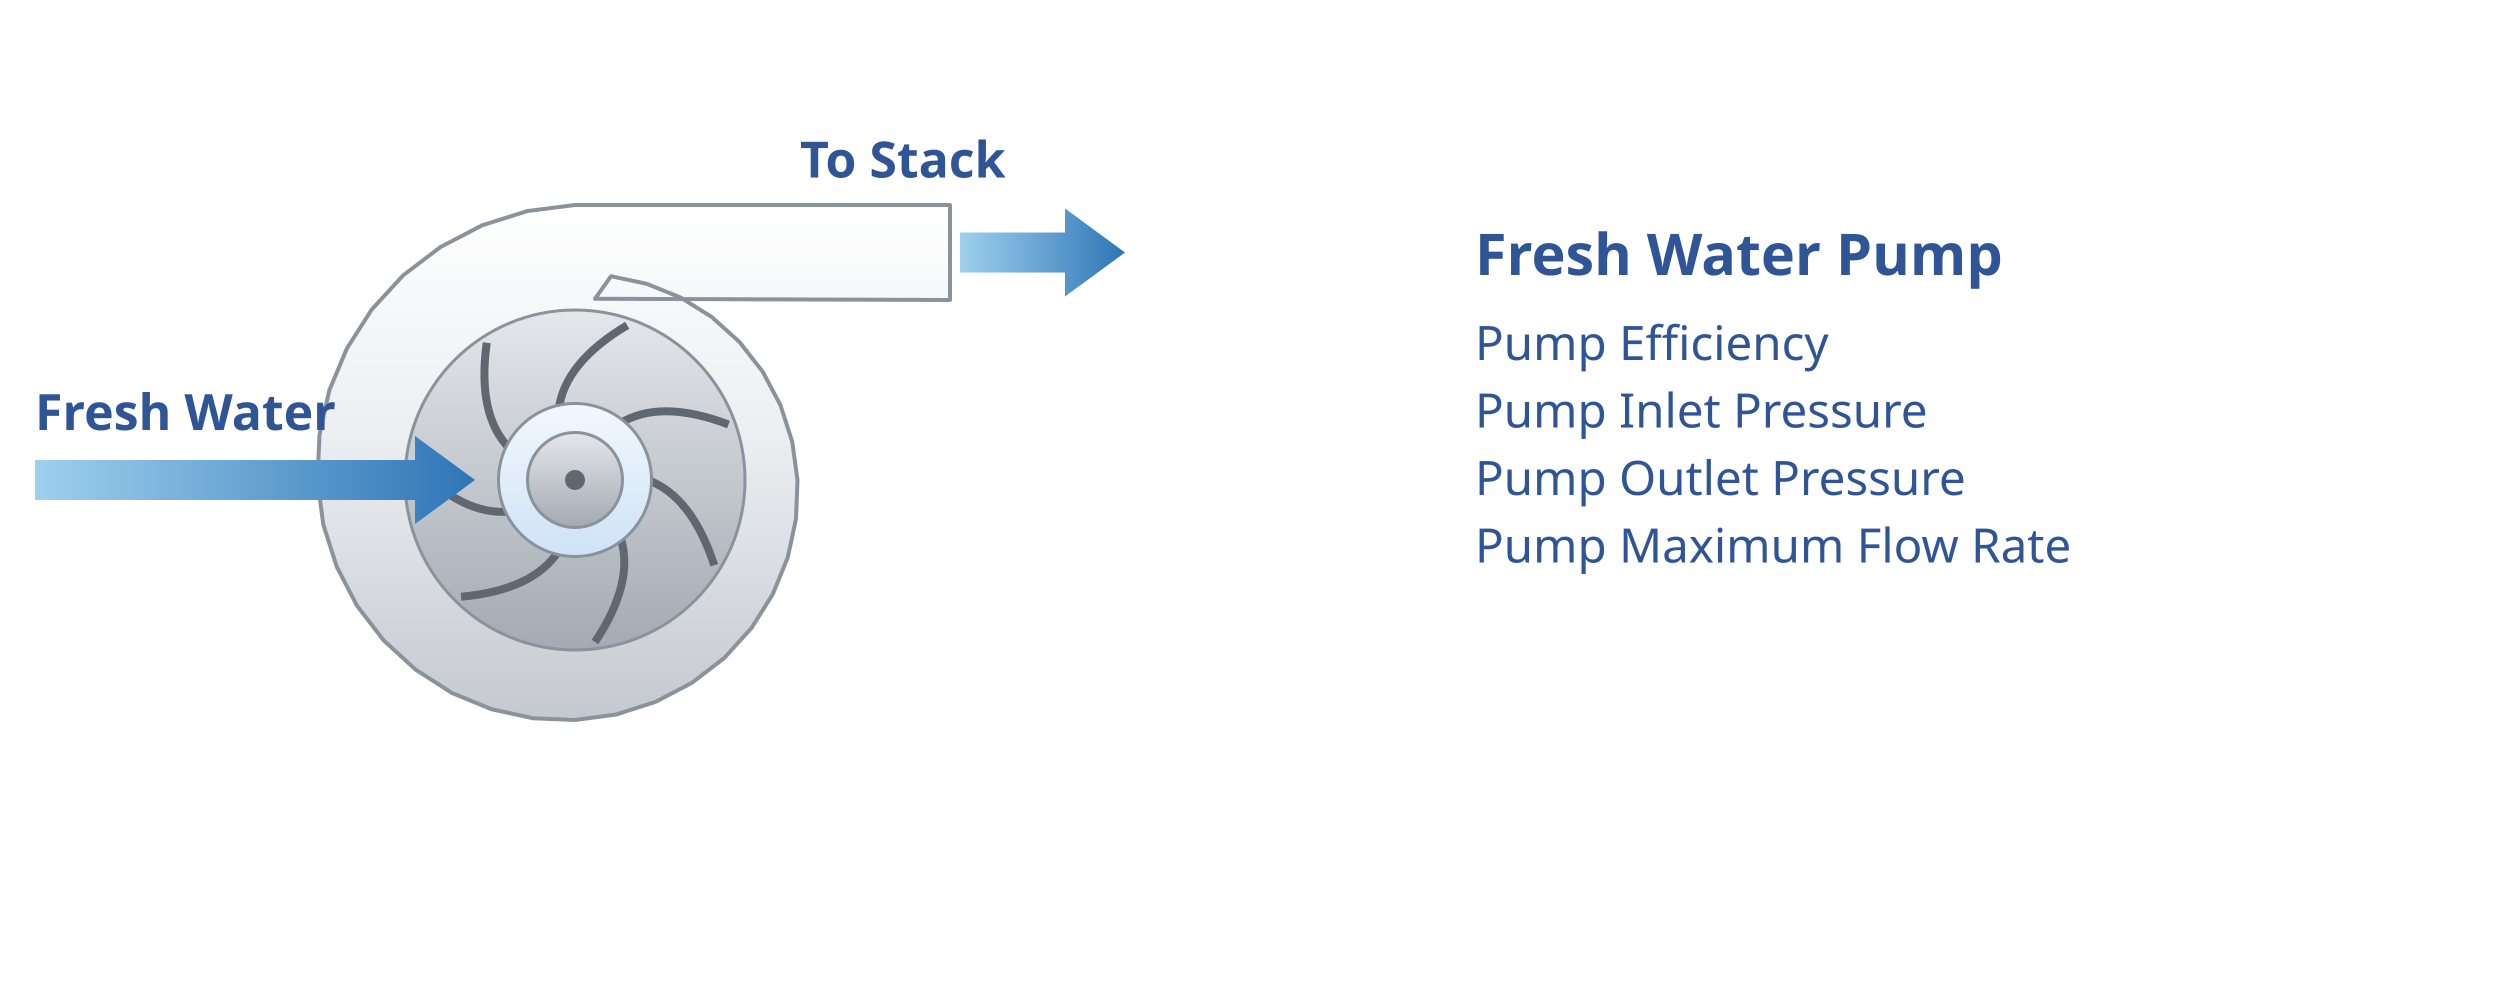
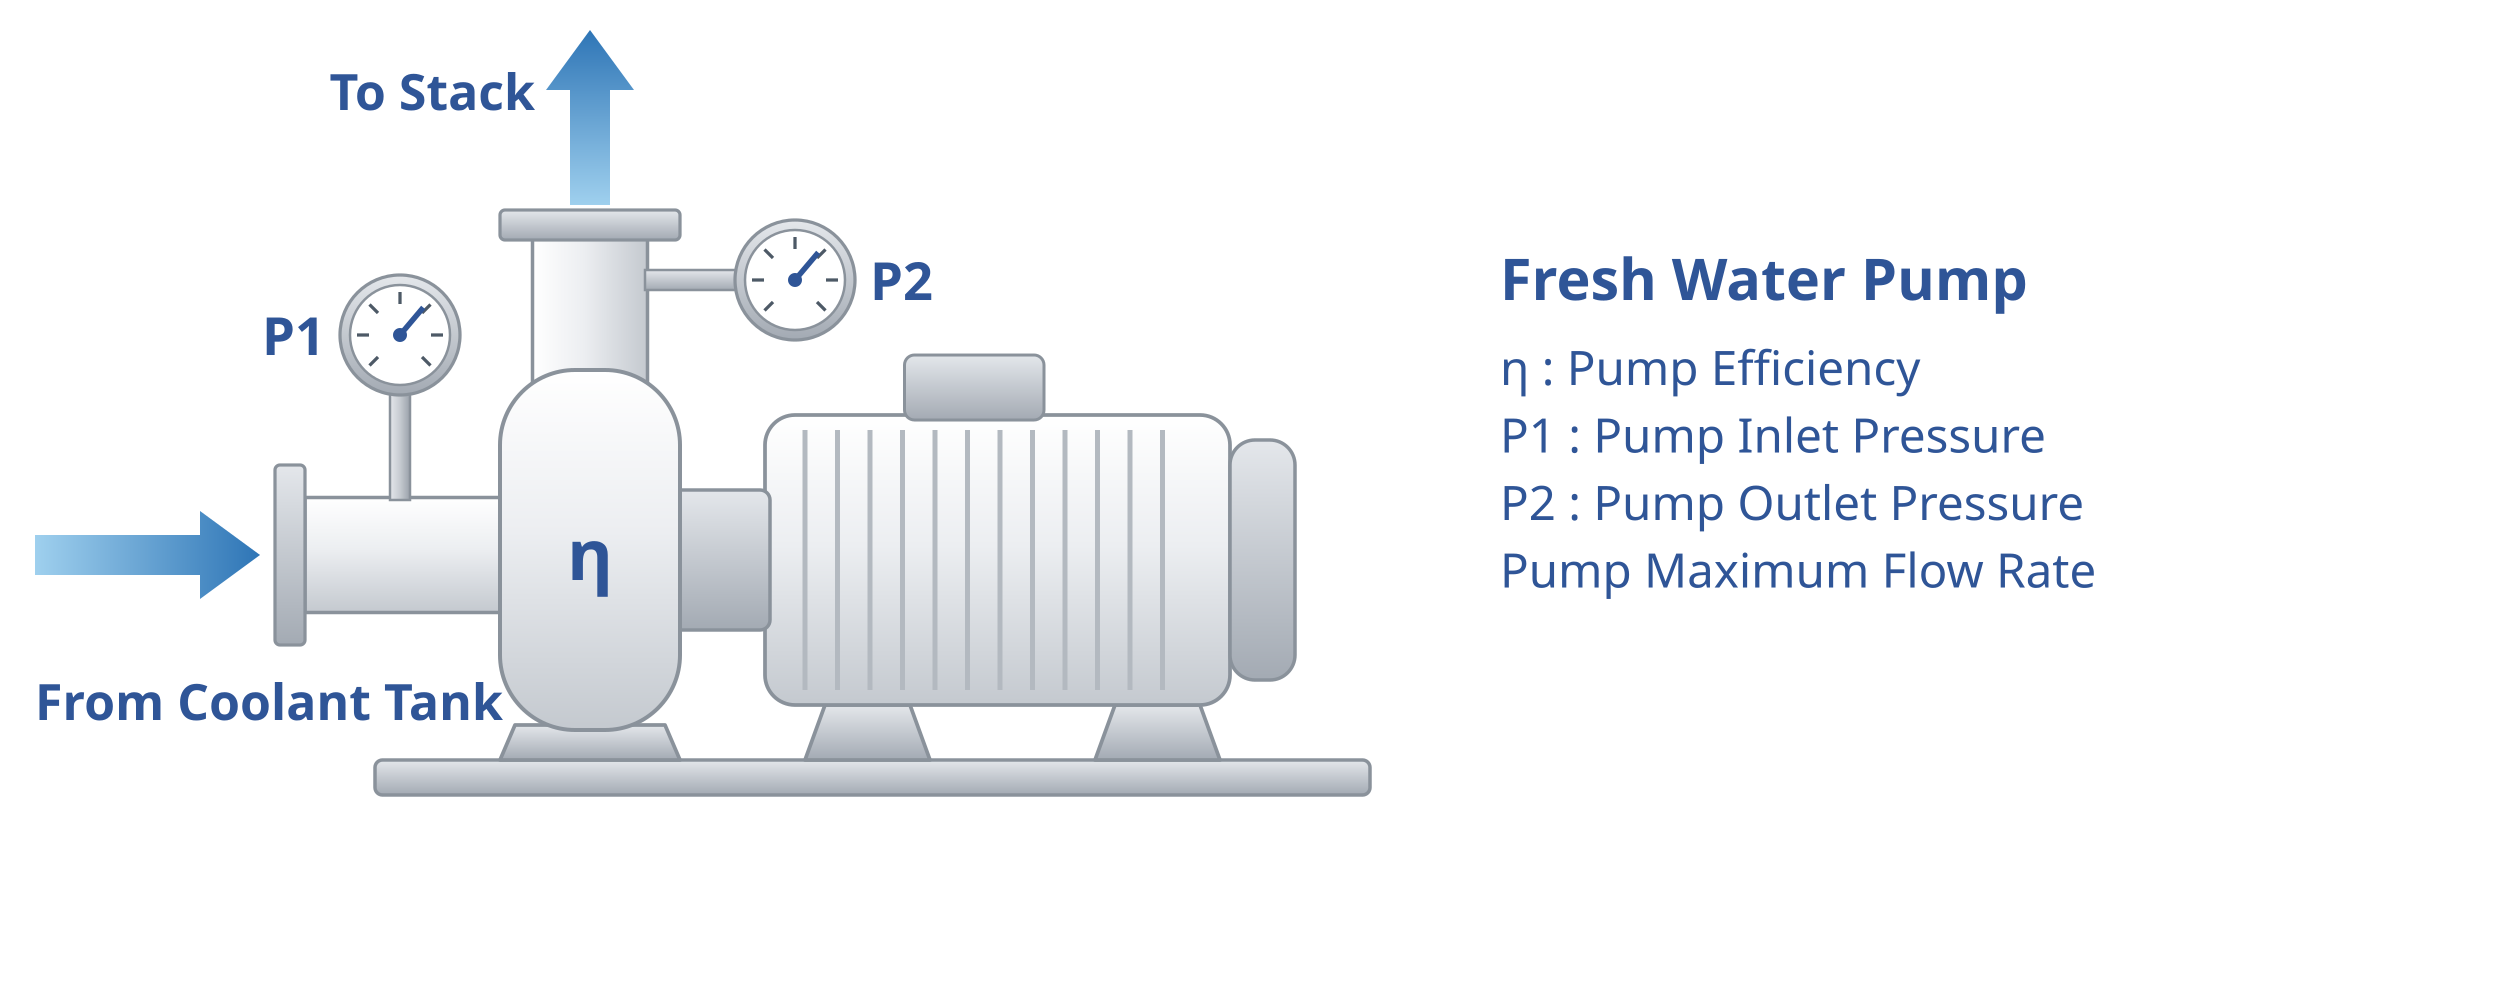
<svg xmlns="http://www.w3.org/2000/svg" width="1000" height="400" viewBox="0 0 1000 400">
  <defs>
    <linearGradient id="gM" x1="0" y1="0" x2="0" y2="1">
      <stop offset="0" stop-color="#ffffff" />
      <stop offset="0.45" stop-color="#eceef1" />
      <stop offset="1" stop-color="#c4c9cf" />
    </linearGradient>
    <linearGradient id="gMh" x1="0" y1="0" x2="1" y2="0">
      <stop offset="0" stop-color="#ffffff" />
      <stop offset="0.45" stop-color="#eceef1" />
      <stop offset="1" stop-color="#c4c9cf" />
    </linearGradient>
    <linearGradient id="gD" x1="0" y1="0" x2="0" y2="1">
      <stop offset="0" stop-color="#e4e7eb" />
      <stop offset="1" stop-color="#a3aab3" />
    </linearGradient>
    <linearGradient id="gDh" x1="0" y1="0" x2="1" y2="0">
      <stop offset="0" stop-color="#e4e7eb" />
      <stop offset="0.5" stop-color="#c6cbd1" />
      <stop offset="1" stop-color="#9aa1aa" />
    </linearGradient>
    <linearGradient id="gAR" x1="0" y1="0" x2="1" y2="0">
      <stop offset="0" stop-color="#9fd0ee" />
      <stop offset="1" stop-color="#2e75b6" />
    </linearGradient>
    <linearGradient id="gAL" x1="0" y1="0" x2="1" y2="0">
      <stop offset="0" stop-color="#2e75b6" />
      <stop offset="1" stop-color="#9fd0ee" />
    </linearGradient>
    <linearGradient id="gAU" x1="0" y1="0" x2="0" y2="1">
      <stop offset="0" stop-color="#2e75b6" />
      <stop offset="1" stop-color="#9fd0ee" />
    </linearGradient>
    <linearGradient id="gAD" x1="0" y1="0" x2="0" y2="1">
      <stop offset="0" stop-color="#9fd0ee" />
      <stop offset="1" stop-color="#2e75b6" />
    </linearGradient>
    <linearGradient id="gW" x1="0" y1="0" x2="0" y2="1">
      <stop offset="0" stop-color="#e3f2fb" />
      <stop offset="1" stop-color="#a9d4ef" />
    </linearGradient>
    <linearGradient id="gH" x1="0" y1="0" x2="0" y2="1">
      <stop offset="0" stop-color="#f2f8fe" />
      <stop offset="1" stop-color="#cfe2f6" />
    </linearGradient>
    <linearGradient id="gY" x1="0" y1="0" x2="0" y2="1">
      <stop offset="0" stop-color="#fbe8a6" />
      <stop offset="1" stop-color="#e3bf55" />
    </linearGradient>
  </defs>
  <rect x="0" y="0" width="1000" height="400" fill="#ffffff" />
-   <path d="M 230.0 82.0 L 380.0 82.0 L 380.0 120.0 L 238.0 119.5 L 244.4 110.5 L 258.6 113.5 L 272.2 119.0 L 284.7 126.8 L 295.8 136.8 L 305.1 148.7 L 312.2 162.1 L 316.9 176.7 L 319.0 192.0 L 318.4 207.6 L 315.1 223.0 L 309.1 237.7 L 300.6 251.2 L 289.7 263.2 L 276.8 273.1 L 262.3 280.7 L 246.5 285.8 L 230.0 288.0 L 213.2 287.3 L 196.6 283.7 L 180.8 277.2 L 166.3 267.9 L 153.5 256.2 L 142.8 242.3 L 134.7 226.7 L 129.3 209.8 L 127.0 192.0 L 127.8 174.0 L 131.7 156.2 L 138.8 139.3 L 148.7 123.8 L 161.3 110.1 L 176.2 98.8 L 192.9 90.1 L 211.0 84.4 L 230.0 82.0 Z" fill="url(#gM)" stroke="#8a929b" stroke-width="1.6" stroke-linejoin="round" />
-   <circle cx="230.0" cy="192.0" r="68.0" fill="url(#gD)" stroke="#8a929b" stroke-width="1.2" />
-   <path d="M 259.1 192.0 Q 276.7 198.5 285.7 226.1" fill="none" stroke="#5f6770" stroke-width="3.2" stroke-linejoin="round" />
-   <path d="M 248.1 214.7 Q 254.1 232.6 238.0 256.8" fill="none" stroke="#5f6770" stroke-width="3.2" stroke-linejoin="round" />
-   <path d="M 223.5 220.3 Q 213.3 236.1 184.4 238.7" fill="none" stroke="#5f6770" stroke-width="3.2" stroke-linejoin="round" />
-   <path d="M 203.8 204.6 Q 185.1 206.4 165.1 185.4" fill="none" stroke="#5f6770" stroke-width="3.2" stroke-linejoin="round" />
-   <path d="M 203.8 179.4 Q 190.7 165.9 194.7 137.1" fill="none" stroke="#5f6770" stroke-width="3.2" stroke-linejoin="round" />
-   <path d="M 223.5 163.7 Q 225.9 145.0 250.9 130.1" fill="none" stroke="#5f6770" stroke-width="3.2" stroke-linejoin="round" />
-   <path d="M 248.1 169.3 Q 264.2 159.5 291.4 169.8" fill="none" stroke="#5f6770" stroke-width="3.2" stroke-linejoin="round" />
-   <circle cx="230.0" cy="192.0" r="30.6" fill="url(#gH)" stroke="#8a929b" stroke-width="1.2" />
-   <circle cx="230.0" cy="192.0" r="19.0" fill="url(#gD)" stroke="#8a929b" stroke-width="1.2" />
-   <circle cx="230.0" cy="192.0" r="4.0" fill="#5f6770" stroke="none" stroke-width="0" />
-   <polygon points="14.0,184.0 166.0,184.0 166.0,174.4 190.0,192.0 166.0,209.6 166.0,200.0 14.0,200.0" fill="url(#gAR)" stroke="none" stroke-width="0" stroke-linejoin="round" />
-   <text x="14.0" y="172.0" font-family="'KoPubWorldDotum Bold', 'Malgun Gothic', 'Segoe UI', sans-serif" font-weight="700" font-size="20px" fill="#2f5597" text-anchor="start">Fresh Water</text>
-   <polygon points="384.0,93.0 426.0,93.0 426.0,83.4 450.0,101.0 426.0,118.6 426.0,109.0 384.0,109.0" fill="url(#gAR)" stroke="none" stroke-width="0" stroke-linejoin="round" />
-   <text x="320.0" y="71.0" font-family="'KoPubWorldDotum Bold', 'Malgun Gothic', 'Segoe UI', sans-serif" font-weight="700" font-size="20px" fill="#2f5597" text-anchor="start">To Stack</text>
-   <text x="590.0" y="110.0" font-family="'KoPubWorldDotum Bold', 'Malgun Gothic', 'Segoe UI', sans-serif" font-weight="700" font-size="23px" fill="#2f5597" text-anchor="start">Fresh Water Pump</text>
-   <text x="590.0" y="144.0" font-family="'KoPubWorldDotum Medium', 'Malgun Gothic', 'Segoe UI', sans-serif" font-weight="500" font-size="19px" fill="#2f5597" text-anchor="start">Pump Efficiency</text>
-   <text x="590.0" y="171.0" font-family="'KoPubWorldDotum Medium', 'Malgun Gothic', 'Segoe UI', sans-serif" font-weight="500" font-size="19px" fill="#2f5597" text-anchor="start">Pump Inlet Pressure</text>
-   <text x="590.0" y="198.0" font-family="'KoPubWorldDotum Medium', 'Malgun Gothic', 'Segoe UI', sans-serif" font-weight="500" font-size="19px" fill="#2f5597" text-anchor="start">Pump Outlet Pressure</text>
-   <text x="590.0" y="225.0" font-family="'KoPubWorldDotum Medium', 'Malgun Gothic', 'Segoe UI', sans-serif" font-weight="500" font-size="19px" fill="#2f5597" text-anchor="start">Pump Maximum Flow Rate</text>
+   <rect x="150.0" y="304.0" width="398.0" height="14.0" rx="3.0" fill="url(#gD)" stroke="#8a929b" stroke-width="1.4" />
+   <polygon points="330.0,282.0 364.0,282.0 372.0,304.0 322.0,304.0" fill="url(#gD)" stroke="#8a929b" stroke-width="1.5" stroke-linejoin="round" />
+   <polygon points="446.0,282.0 480.0,282.0 488.0,304.0 438.0,304.0" fill="url(#gD)" stroke="#8a929b" stroke-width="1.5" stroke-linejoin="round" />
+   <polygon points="206.0,290.0 266.0,290.0 272.0,304.0 200.0,304.0" fill="url(#gD)" stroke="#8a929b" stroke-width="1.5" stroke-linejoin="round" />
+   <rect x="306.0" y="166.0" width="186.0" height="116.0" rx="12.0" fill="url(#gM)" stroke="#8a929b" stroke-width="1.5" />
+   <line x1="322.0" y1="172.0" x2="322.0" y2="276.0" stroke="#b3b9c0" stroke-width="2" />
+   <line x1="335.0" y1="172.0" x2="335.0" y2="276.0" stroke="#b3b9c0" stroke-width="2" />
+   <line x1="348.0" y1="172.0" x2="348.0" y2="276.0" stroke="#b3b9c0" stroke-width="2" />
+   <line x1="361.0" y1="172.0" x2="361.0" y2="276.0" stroke="#b3b9c0" stroke-width="2" />
+   <line x1="374.0" y1="172.0" x2="374.0" y2="276.0" stroke="#b3b9c0" stroke-width="2" />
+   <line x1="387.0" y1="172.0" x2="387.0" y2="276.0" stroke="#b3b9c0" stroke-width="2" />
+   <line x1="400.0" y1="172.0" x2="400.0" y2="276.0" stroke="#b3b9c0" stroke-width="2" />
+   <line x1="413.0" y1="172.0" x2="413.0" y2="276.0" stroke="#b3b9c0" stroke-width="2" />
+   <line x1="426.0" y1="172.0" x2="426.0" y2="276.0" stroke="#b3b9c0" stroke-width="2" />
+   <line x1="439.0" y1="172.0" x2="439.0" y2="276.0" stroke="#b3b9c0" stroke-width="2" />
+   <line x1="452.0" y1="172.0" x2="452.0" y2="276.0" stroke="#b3b9c0" stroke-width="2" />
+   <line x1="465.0" y1="172.0" x2="465.0" y2="276.0" stroke="#b3b9c0" stroke-width="2" />
+   <rect x="492.0" y="176.0" width="26.0" height="96.0" rx="10.0" fill="url(#gD)" stroke="#8a929b" stroke-width="1.4" />
+   <rect x="361.8" y="142.0" width="55.8" height="26.0" rx="4.0" fill="url(#gD)" stroke="#8a929b" stroke-width="1.2" />
+   <rect x="268.0" y="196.0" width="40.0" height="56.0" rx="4.0" fill="url(#gD)" stroke="#8a929b" stroke-width="1.4" />
+   <rect x="122.0" y="199.0" width="82.0" height="46.0" rx="0.0" fill="url(#gM)" stroke="#8a929b" stroke-width="1.4" />
+   <rect x="110.0" y="186.0" width="12.0" height="72.0" rx="2.0" fill="url(#gD)" stroke="#8a929b" stroke-width="1.3" />
+   <rect x="213.0" y="94.0" width="46.0" height="60.0" rx="0.0" fill="url(#gMh)" stroke="#8a929b" stroke-width="1.4" />
+   <rect x="200.0" y="84.0" width="72.0" height="12.0" rx="2.0" fill="url(#gD)" stroke="#8a929b" stroke-width="1.3" />
+   <rect x="200.0" y="148.0" width="72.0" height="144.0" rx="30.0" fill="url(#gM)" stroke="#8a929b" stroke-width="1.6" />
+   <rect x="156.0" y="156.0" width="8.0" height="44.0" rx="0.0" fill="url(#gDh)" stroke="#8a929b" stroke-width="1" />
+   <circle cx="160.0" cy="134.0" r="24.0" fill="url(#gD)" stroke="#8a929b" stroke-width="1.3" />
+   <circle cx="160.0" cy="134.0" r="20.0" fill="#ffffff" stroke="#8a929b" stroke-width="1" />
+   <line x1="151.2" y1="142.8" x2="147.8" y2="146.2" stroke="#4d5966" stroke-width="1.3" />
+   <line x1="147.6" y1="134.0" x2="142.8" y2="134.0" stroke="#4d5966" stroke-width="1.3" />
+   <line x1="151.2" y1="125.2" x2="147.8" y2="121.8" stroke="#4d5966" stroke-width="1.3" />
+   <line x1="160.0" y1="121.6" x2="160.0" y2="116.8" stroke="#4d5966" stroke-width="1.3" />
+   <line x1="168.8" y1="125.2" x2="172.2" y2="121.8" stroke="#4d5966" stroke-width="1.3" />
+   <line x1="172.4" y1="134.0" x2="177.2" y2="134.0" stroke="#4d5966" stroke-width="1.3" />
+   <line x1="168.8" y1="142.8" x2="172.2" y2="146.2" stroke="#4d5966" stroke-width="1.3" />
+   <line x1="160.0" y1="134.0" x2="169.3" y2="123.0" stroke="#2f5597" stroke-width="2.2" />
+   <circle cx="160.0" cy="134.0" r="2.8" fill="#2f5597" stroke="none" stroke-width="0" />
+   <rect x="258.0" y="108.0" width="38.0" height="8.0" rx="0.0" fill="url(#gD)" stroke="#8a929b" stroke-width="1" />
+   <circle cx="318.0" cy="112.0" r="24.0" fill="url(#gD)" stroke="#8a929b" stroke-width="1.3" />
+   <circle cx="318.0" cy="112.0" r="20.0" fill="#ffffff" stroke="#8a929b" stroke-width="1" />
+   <line x1="309.2" y1="120.8" x2="305.8" y2="124.2" stroke="#4d5966" stroke-width="1.3" />
+   <line x1="305.6" y1="112.0" x2="300.8" y2="112.0" stroke="#4d5966" stroke-width="1.3" />
+   <line x1="309.2" y1="103.2" x2="305.8" y2="99.8" stroke="#4d5966" stroke-width="1.3" />
+   <line x1="318.0" y1="99.6" x2="318.0" y2="94.8" stroke="#4d5966" stroke-width="1.3" />
+   <line x1="326.8" y1="103.2" x2="330.2" y2="99.8" stroke="#4d5966" stroke-width="1.3" />
+   <line x1="330.4" y1="112.0" x2="335.2" y2="112.0" stroke="#4d5966" stroke-width="1.3" />
+   <line x1="326.8" y1="120.8" x2="330.2" y2="124.2" stroke="#4d5966" stroke-width="1.3" />
+   <line x1="318.0" y1="112.0" x2="327.3" y2="101.0" stroke="#2f5597" stroke-width="2.2" />
+   <circle cx="318.0" cy="112.0" r="2.8" fill="#2f5597" stroke="none" stroke-width="0" />
+   <polygon points="14.0,214.0 80.0,214.0 80.0,204.4 104.0,222.0 80.0,239.6 80.0,230.0 14.0,230.0" fill="url(#gAR)" stroke="none" stroke-width="0" stroke-linejoin="round" />
+   <text x="14.0" y="288.0" font-family="'KoPubWorldDotum Bold', 'Malgun Gothic', 'Segoe UI', sans-serif" font-weight="700" font-size="20px" fill="#2f5597" text-anchor="start">From Coolant Tank</text>
+   <polygon points="228.0,82.0 228.0,36.0 218.4,36.0 236.0,12.0 253.6,36.0 244.0,36.0 244.0,82.0" fill="url(#gAU)" stroke="none" stroke-width="0" stroke-linejoin="round" />
+   <text x="214.0" y="44.0" font-family="'KoPubWorldDotum Bold', 'Malgun Gothic', 'Segoe UI', sans-serif" font-weight="700" font-size="20px" fill="#2f5597" text-anchor="end">To Stack</text>
+   <text x="236.0" y="232.0" font-family="'KoPubWorldDotum Bold', 'Malgun Gothic', 'Segoe UI', sans-serif" font-weight="700" font-size="28px" fill="#2f5597" text-anchor="middle">η</text>
+   <text x="130.0" y="142.0" font-family="'KoPubWorldDotum Bold', 'Malgun Gothic', 'Segoe UI', sans-serif" font-weight="700" font-size="21px" fill="#2f5597" text-anchor="end">P1</text>
+   <text x="348.0" y="120.0" font-family="'KoPubWorldDotum Bold', 'Malgun Gothic', 'Segoe UI', sans-serif" font-weight="700" font-size="21px" fill="#2f5597" text-anchor="start">P2</text>
+   <text x="600.0" y="120.0" font-family="'KoPubWorldDotum Bold', 'Malgun Gothic', 'Segoe UI', sans-serif" font-weight="700" font-size="23px" fill="#2f5597" text-anchor="start">Fresh Water Pump</text>
+   <text x="600.0" y="154.0" font-family="'KoPubWorldDotum Medium', 'Malgun Gothic', 'Segoe UI', sans-serif" font-weight="500" font-size="19px" fill="#2f5597" text-anchor="start">η : Pump Efficiency</text>
+   <text x="600.0" y="181.0" font-family="'KoPubWorldDotum Medium', 'Malgun Gothic', 'Segoe UI', sans-serif" font-weight="500" font-size="19px" fill="#2f5597" text-anchor="start">P1 : Pump Inlet Pressure</text>
+   <text x="600.0" y="208.0" font-family="'KoPubWorldDotum Medium', 'Malgun Gothic', 'Segoe UI', sans-serif" font-weight="500" font-size="19px" fill="#2f5597" text-anchor="start">P2 : Pump Outlet Pressure</text>
+   <text x="600.0" y="235.0" font-family="'KoPubWorldDotum Medium', 'Malgun Gothic', 'Segoe UI', sans-serif" font-weight="500" font-size="19px" fill="#2f5597" text-anchor="start">Pump Maximum Flow Rate</text>
</svg>
